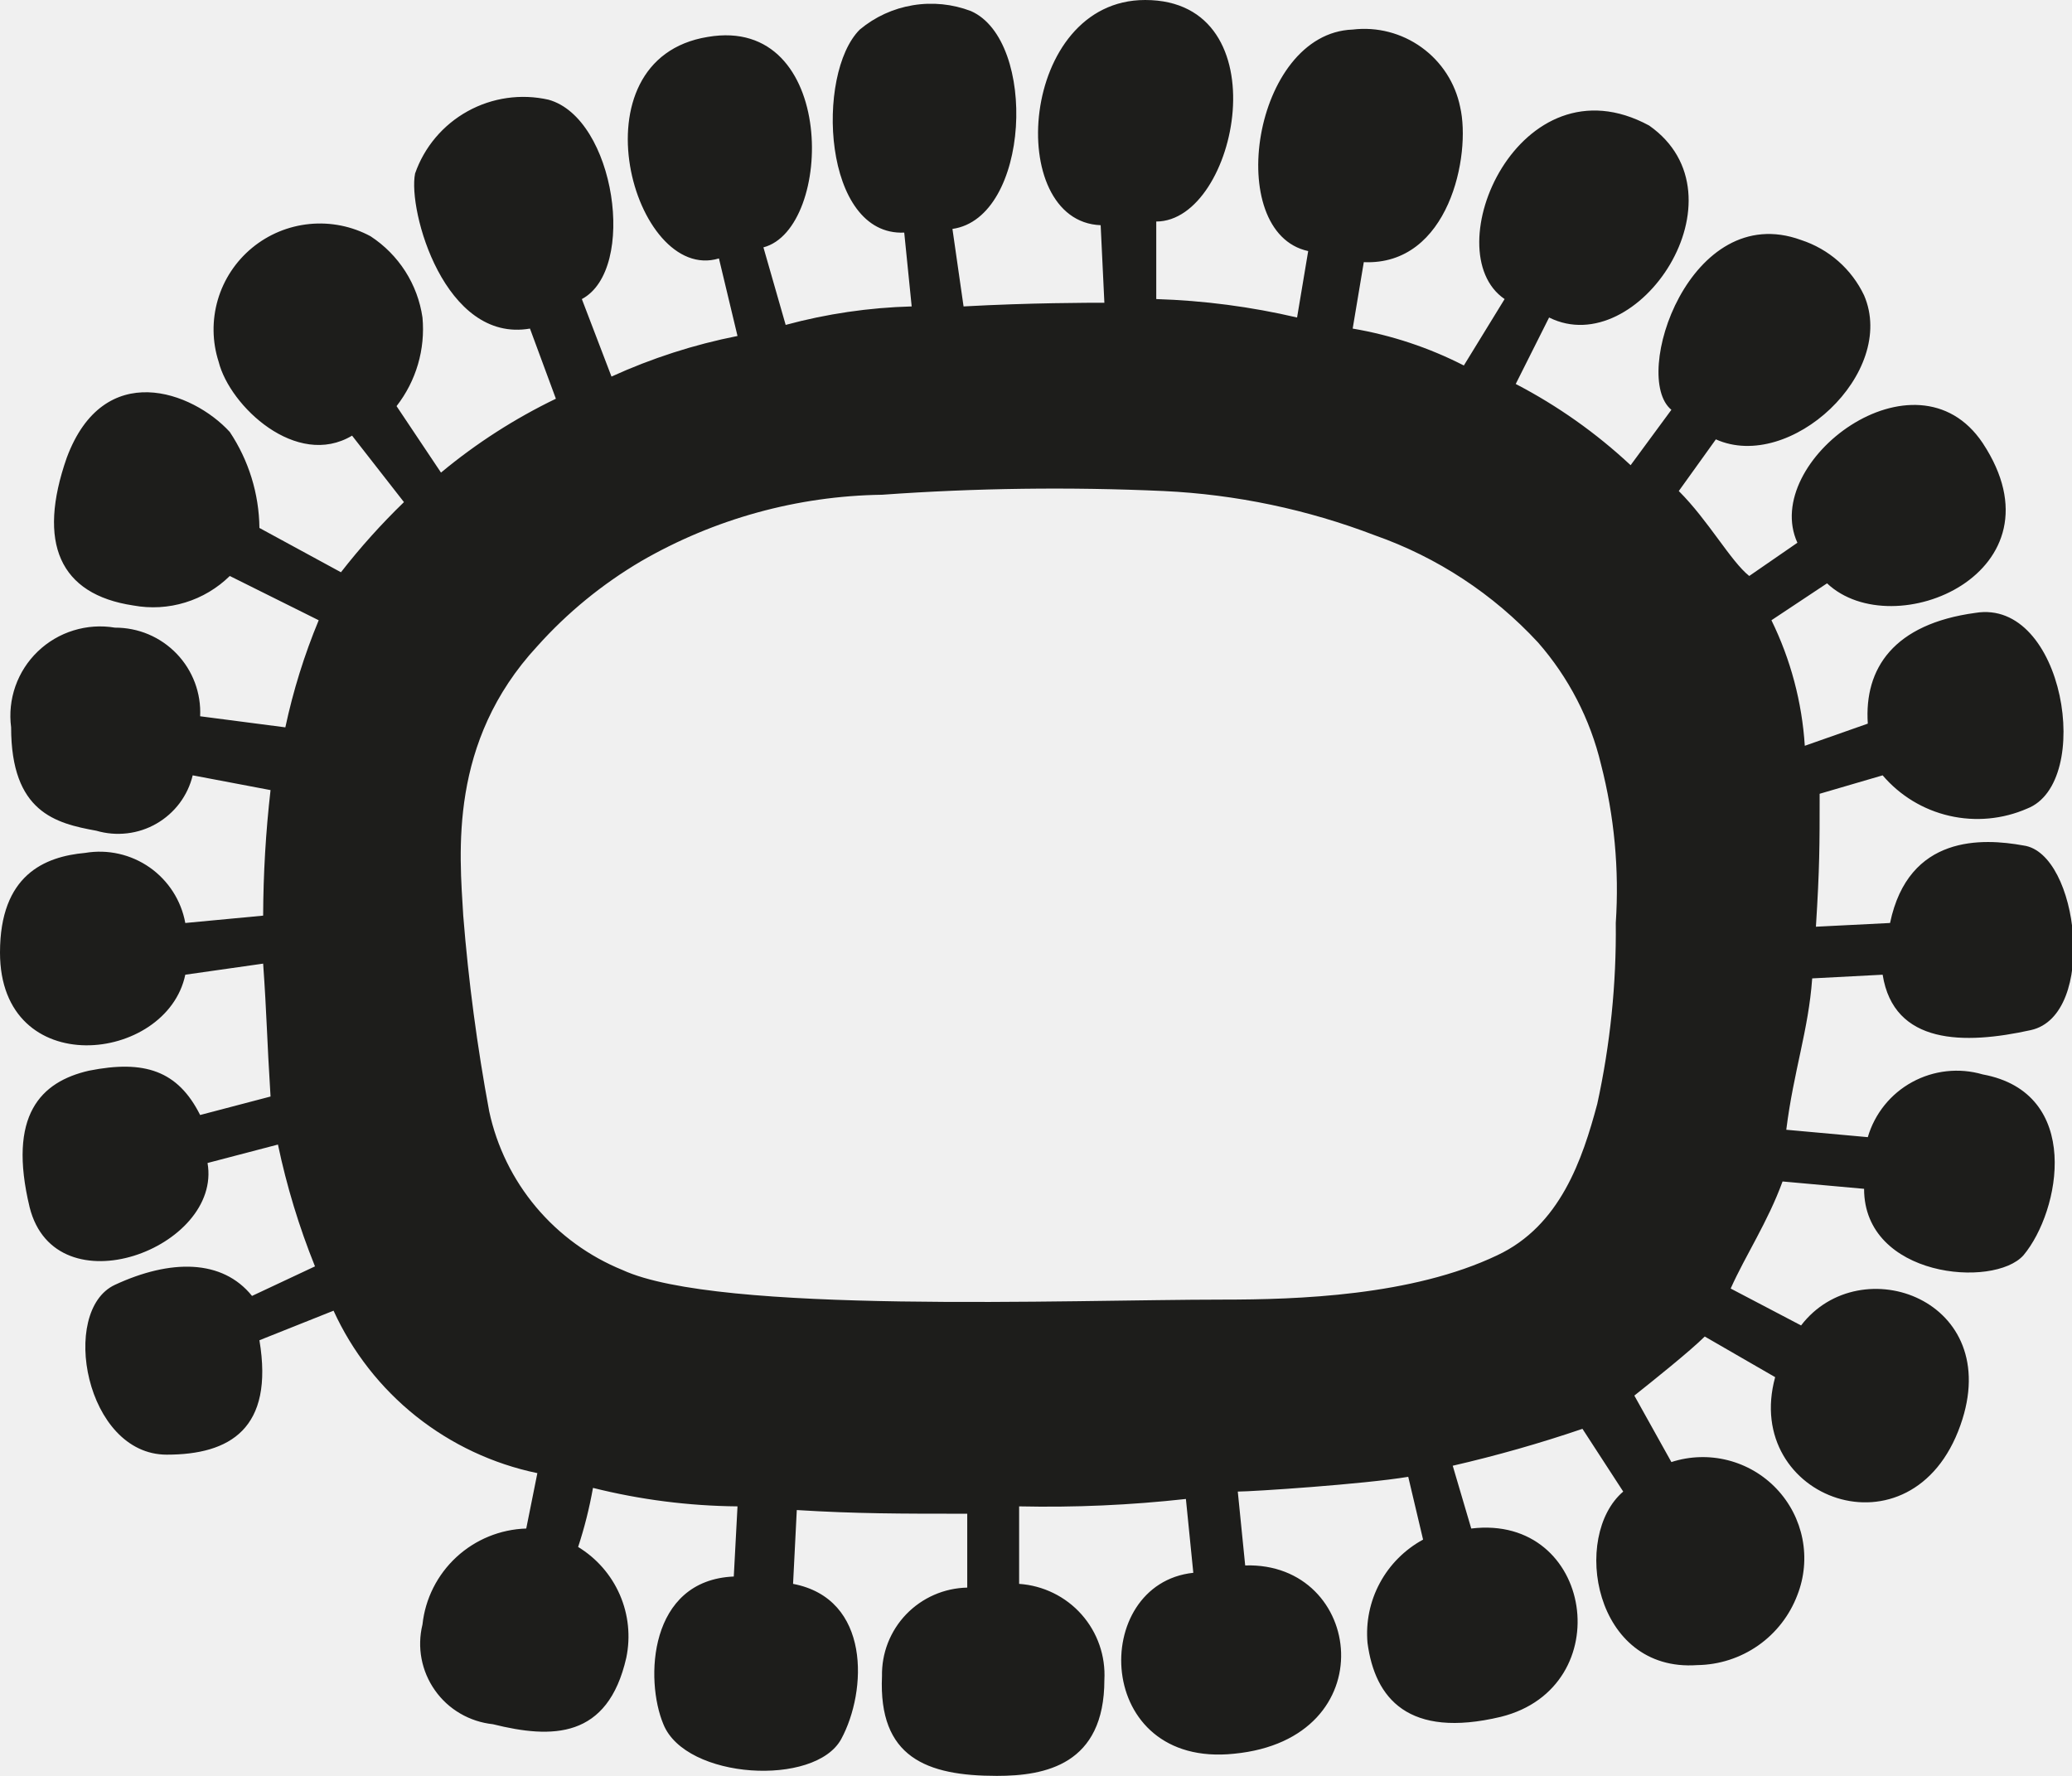
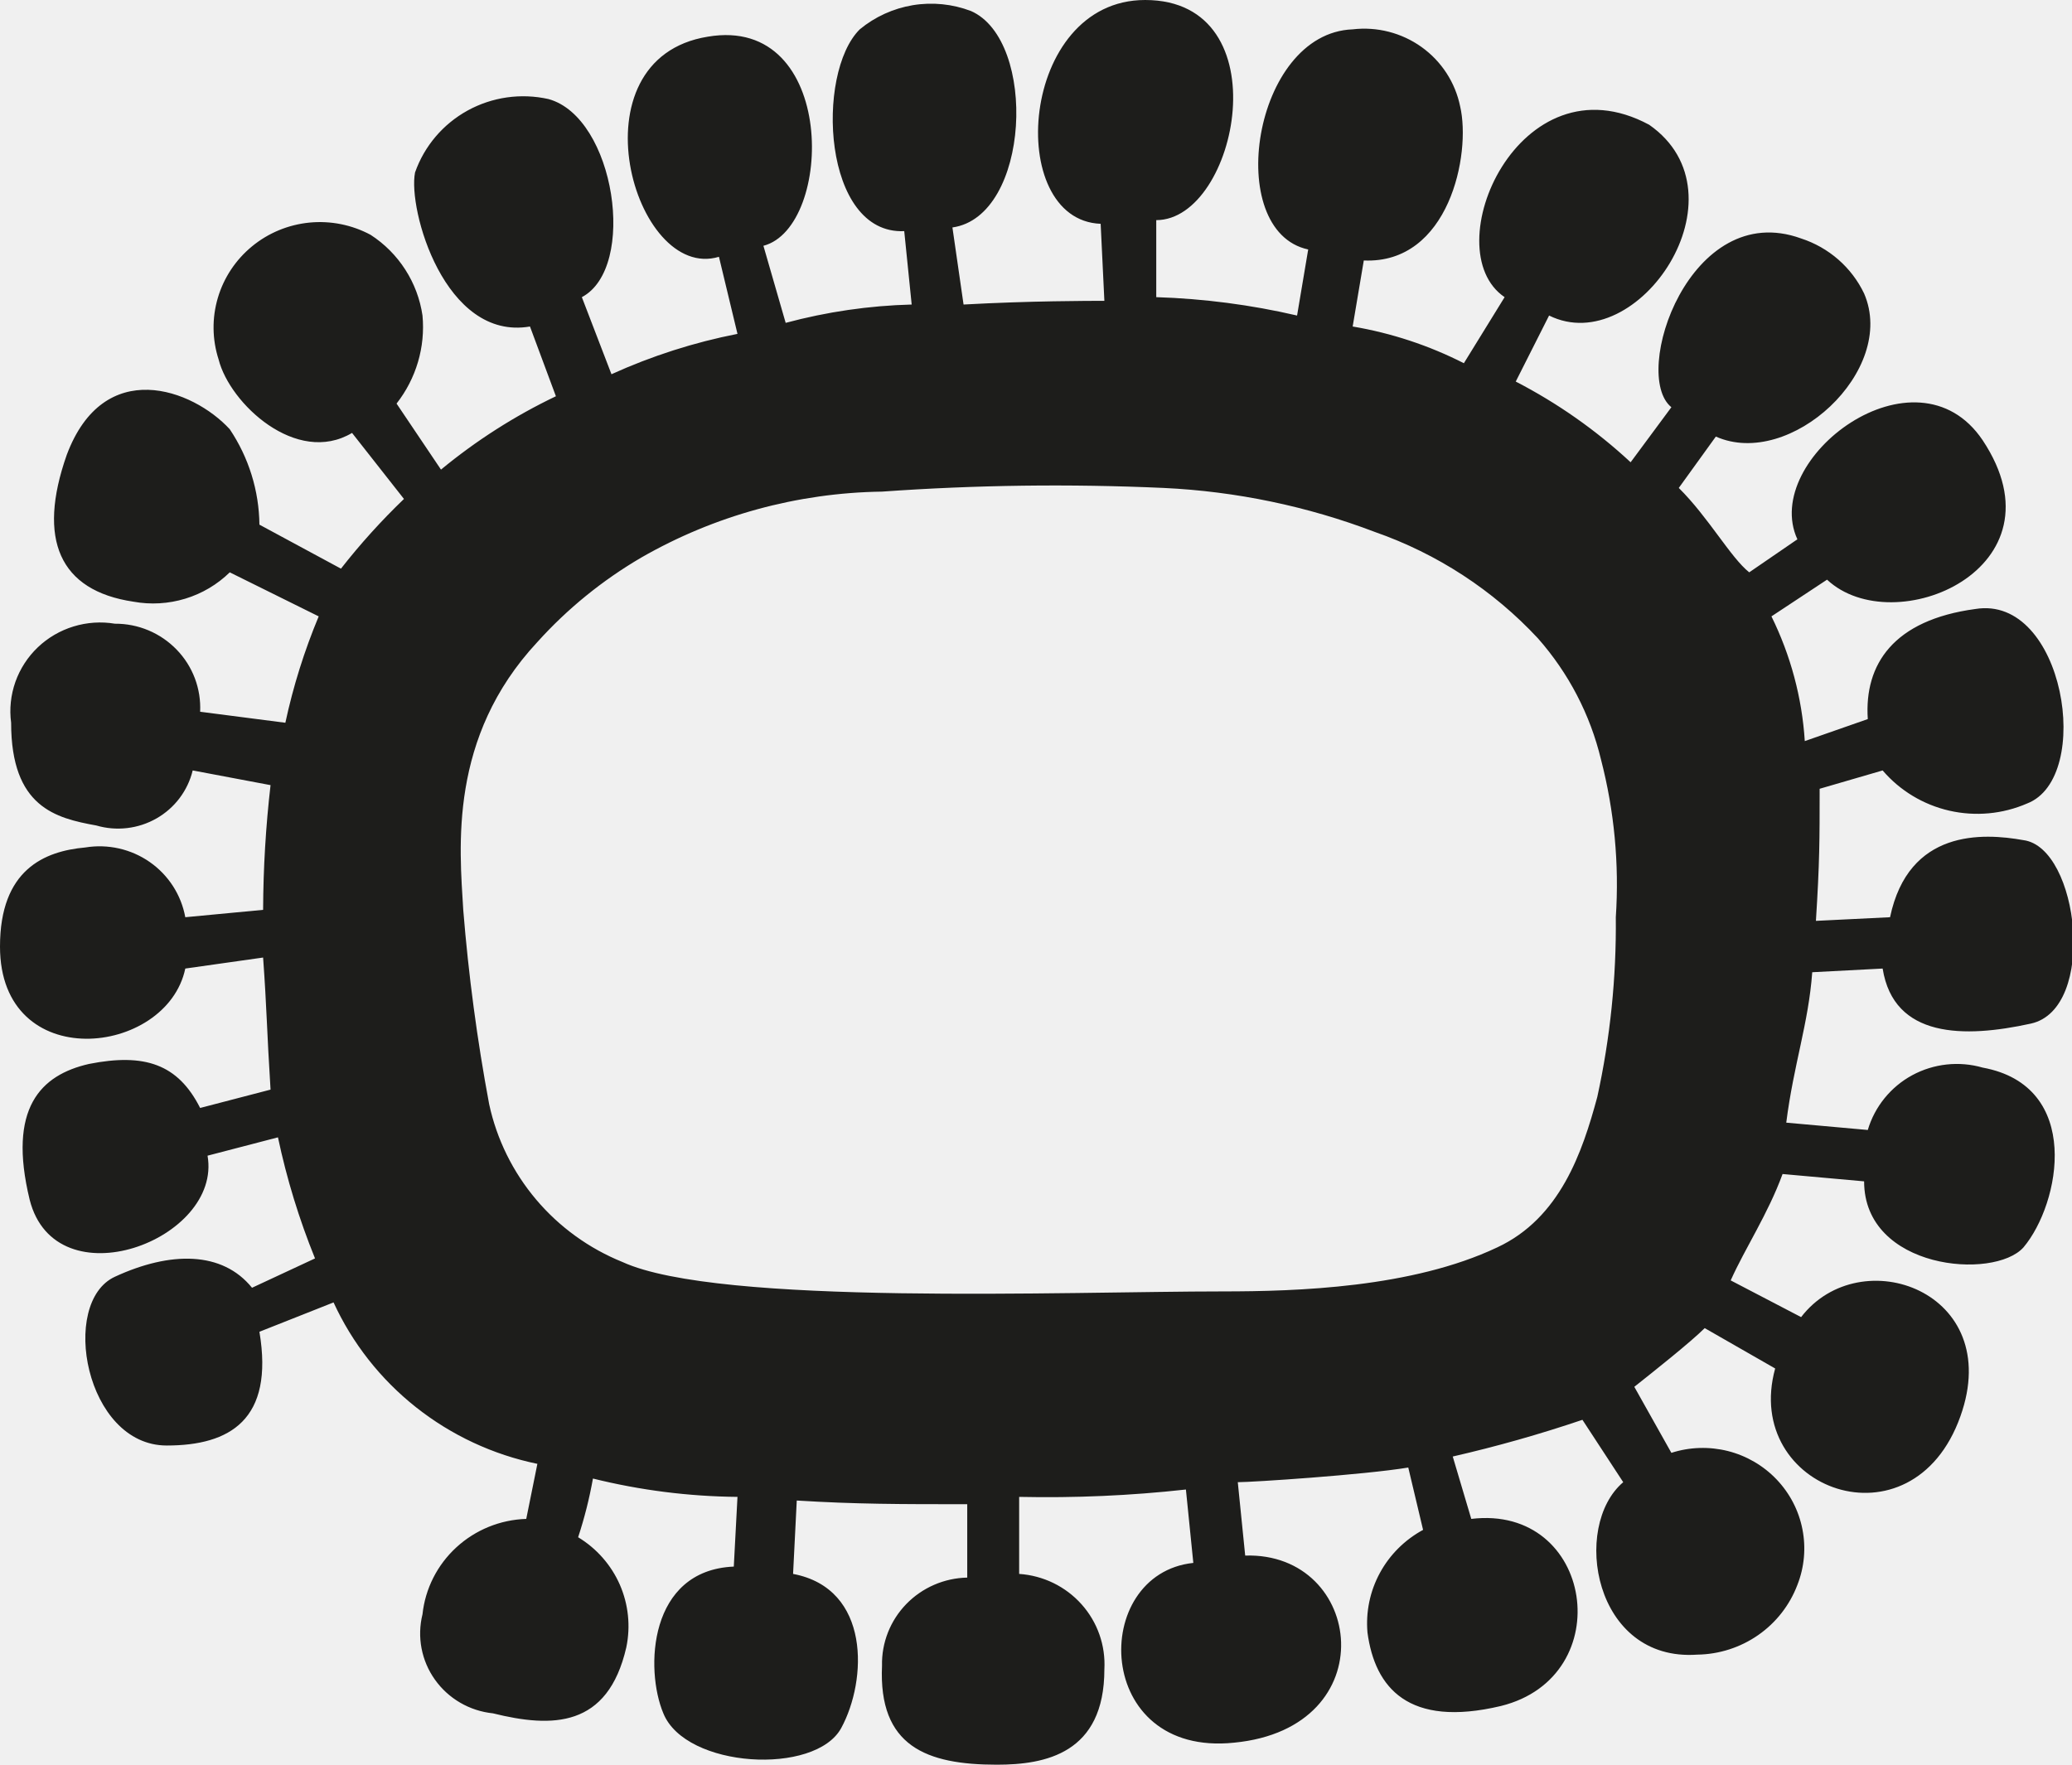
- <svg xmlns="http://www.w3.org/2000/svg" width="49" height="42" viewBox="0 0 49 42" fill="none">
+ <svg xmlns="http://www.w3.org/2000/svg" width="54" height="46" viewBox="0 0 54 46" fill="none">
  <g clip-path="url(#clip0_14_174)">
-     <path d="M38.211 21.829C38.227 23.268 38.08 24.703 37.773 26.108C37.423 27.418 36.897 28.99 35.407 29.688C33.391 30.649 30.674 30.736 28.922 30.736C25.241 30.736 17.002 31.085 14.724 30.037C13.931 29.715 13.229 29.204 12.679 28.55C12.129 27.896 11.748 27.117 11.569 26.283C11.284 24.752 11.079 23.207 10.955 21.655C10.867 20.171 10.604 17.551 12.708 15.281C13.417 14.489 14.245 13.812 15.162 13.272C16.894 12.27 18.856 11.729 20.858 11.701C23.075 11.542 25.299 11.513 27.519 11.613C29.23 11.694 30.916 12.048 32.515 12.661C33.988 13.179 35.312 14.048 36.371 15.193C37.095 16.019 37.606 17.008 37.861 18.075C38.177 19.3 38.295 20.567 38.211 21.829V21.829ZM46.888 25.41C46.33 25.247 45.73 25.313 45.221 25.591C44.711 25.869 44.334 26.338 44.171 26.894L42.243 26.719C42.418 25.322 42.769 24.362 42.856 23.139L44.522 23.052C44.785 24.711 46.45 24.711 48.027 24.362C49.605 24.012 49.166 20.171 47.852 19.996C46.888 19.821 45.135 19.734 44.697 21.829L42.944 21.917C43.032 20.52 43.032 19.996 43.032 18.773L44.522 18.337C44.931 18.817 45.484 19.153 46.1 19.294C46.716 19.436 47.361 19.376 47.94 19.123C49.517 18.511 48.816 14.146 46.713 14.495C44.785 14.757 44.083 15.805 44.171 17.114L42.681 17.638C42.615 16.607 42.347 15.598 41.892 14.669L43.207 13.796C44.785 15.281 48.904 13.534 46.888 10.478C45.31 8.121 41.629 10.915 42.506 12.836L41.367 13.622C40.928 13.272 40.402 12.312 39.701 11.613L40.578 10.391C42.331 11.177 44.872 8.819 44.083 6.985C43.937 6.678 43.73 6.403 43.474 6.178C43.218 5.953 42.918 5.782 42.593 5.676C39.964 4.715 38.562 8.906 39.526 9.692L38.562 11.002C37.748 10.242 36.834 9.595 35.845 9.081V9.081L36.634 7.509C38.737 8.557 41.367 4.628 39 2.969C35.933 1.31 33.917 5.938 35.582 7.073L34.618 8.644C33.792 8.221 32.905 7.927 31.989 7.771L32.252 6.2C34.268 6.287 34.793 3.667 34.531 2.532C34.416 1.964 34.09 1.46 33.619 1.121C33.148 0.781 32.566 0.63 31.989 0.699C29.623 0.786 28.922 5.501 30.937 5.938L30.674 7.509C29.581 7.254 28.466 7.108 27.344 7.073V5.239C29.272 5.239 30.324 0 27.081 0C24.101 0 23.751 5.239 26.029 5.326L26.117 7.16C25.766 7.16 24.364 7.16 22.787 7.247L22.524 5.414C24.364 5.152 24.539 0.96 22.962 0.262C22.524 0.095 22.05 0.047 21.588 0.124C21.125 0.2 20.692 0.399 20.333 0.699C19.281 1.746 19.456 5.588 21.384 5.501L21.56 7.247C20.552 7.274 19.552 7.421 18.58 7.684L18.054 5.85C19.719 5.414 19.807 0.349 16.739 0.873C13.497 1.397 14.987 6.723 17.002 6.112L17.441 7.946C16.413 8.149 15.413 8.472 14.461 8.906L13.76 7.073C15.074 6.374 14.548 2.794 12.971 2.358C12.321 2.211 11.641 2.309 11.059 2.631C10.477 2.953 10.034 3.477 9.816 4.104C9.64 4.977 10.517 8.121 12.533 7.771L13.146 9.43C12.172 9.9 11.26 10.486 10.429 11.177L9.378 9.605C9.842 9.009 10.061 8.26 9.991 7.509C9.935 7.121 9.797 6.749 9.585 6.417C9.373 6.086 9.094 5.804 8.764 5.588C8.323 5.35 7.82 5.249 7.32 5.298C6.82 5.347 6.347 5.543 5.96 5.863C5.574 6.182 5.292 6.609 5.151 7.09C5.011 7.57 5.017 8.081 5.171 8.557C5.434 9.605 7.011 11.089 8.326 10.303L9.553 11.875C9.018 12.393 8.52 12.947 8.063 13.534L6.135 12.486C6.126 11.678 5.883 10.89 5.434 10.216C4.557 9.256 2.454 8.47 1.578 10.827C0.876 12.836 1.402 14.058 3.155 14.32C3.563 14.395 3.984 14.371 4.38 14.249C4.777 14.128 5.138 13.912 5.434 13.622L7.537 14.669C7.197 15.488 6.933 16.335 6.748 17.202L4.733 16.94C4.746 16.668 4.703 16.397 4.608 16.143C4.512 15.889 4.366 15.656 4.177 15.46C3.988 15.264 3.762 15.108 3.511 15.002C3.26 14.896 2.989 14.843 2.717 14.844C2.39 14.789 2.055 14.812 1.738 14.91C1.422 15.007 1.132 15.178 0.894 15.407C0.655 15.636 0.474 15.918 0.364 16.23C0.255 16.541 0.22 16.874 0.263 17.202C0.263 19.21 1.315 19.472 2.279 19.647C2.515 19.716 2.762 19.737 3.007 19.708C3.251 19.68 3.487 19.602 3.7 19.479C3.913 19.357 4.099 19.192 4.247 18.996C4.394 18.799 4.5 18.575 4.557 18.337L6.398 18.686C6.285 19.672 6.227 20.663 6.223 21.655L4.382 21.829C4.286 21.299 3.983 20.827 3.541 20.516C3.098 20.206 2.55 20.081 2.016 20.171C1.052 20.258 0 20.694 0 22.528C0 25.584 3.944 25.148 4.382 23.052L6.223 22.79C6.31 24.012 6.31 24.536 6.398 25.933L4.733 26.37C4.207 25.322 3.418 25.06 2.103 25.322C0.964 25.584 0.175 26.37 0.701 28.553C1.315 30.998 5.258 29.514 4.908 27.505L6.573 27.069C6.78 28.053 7.073 29.017 7.449 29.95L5.96 30.649C5.258 29.776 4.031 29.776 2.717 30.387C1.402 30.998 2.016 34.403 3.944 34.403C5.434 34.403 6.485 33.792 6.135 31.697L7.888 30.998C8.332 31.971 9 32.825 9.837 33.493C10.675 34.16 11.658 34.622 12.708 34.84L12.445 36.15C11.83 36.169 11.243 36.41 10.792 36.827C10.341 37.245 10.056 37.81 9.991 38.42C9.926 38.685 9.918 38.961 9.969 39.23C10.02 39.498 10.128 39.753 10.286 39.976C10.443 40.2 10.647 40.387 10.884 40.525C11.12 40.663 11.384 40.749 11.656 40.778C13.059 41.127 14.373 41.127 14.811 39.206C14.915 38.705 14.862 38.185 14.658 37.716C14.454 37.247 14.11 36.853 13.672 36.586C13.822 36.129 13.939 35.663 14.023 35.189C15.141 35.469 16.288 35.615 17.441 35.626L17.353 37.285C15.337 37.372 15.249 39.73 15.688 40.778C16.214 42.087 19.281 42.262 19.895 41.127C20.508 39.992 20.596 37.809 18.755 37.459L18.843 35.713C20.245 35.8 21.297 35.8 22.874 35.8V37.547C22.604 37.553 22.337 37.611 22.089 37.72C21.842 37.828 21.618 37.984 21.431 38.178C21.243 38.373 21.097 38.603 20.998 38.854C20.9 39.105 20.853 39.373 20.858 39.642C20.771 41.563 21.91 42 23.575 42C24.715 42 26.117 41.738 26.117 39.73C26.148 39.163 25.954 38.607 25.577 38.182C25.2 37.757 24.669 37.498 24.101 37.459V35.626C25.418 35.655 26.736 35.596 28.045 35.451L28.22 37.197C25.766 37.459 25.854 41.825 29.184 41.476C32.778 41.127 32.252 36.936 29.447 37.023L29.272 35.276C29.623 35.276 32.252 35.102 33.303 34.927L33.654 36.412C33.22 36.648 32.864 37.005 32.631 37.439C32.397 37.873 32.296 38.366 32.34 38.857C32.515 40.166 33.303 41.127 35.495 40.603C38.299 39.904 37.686 35.8 34.793 36.15L34.355 34.665C35.392 34.426 36.416 34.135 37.423 33.792L38.387 35.276C37.16 36.324 37.686 39.555 40.139 39.38C40.656 39.373 41.157 39.211 41.58 38.915C42.002 38.619 42.324 38.203 42.506 37.721C42.671 37.299 42.712 36.84 42.625 36.395C42.538 35.951 42.326 35.54 42.014 35.211C41.702 34.881 41.302 34.647 40.862 34.535C40.422 34.423 39.958 34.438 39.526 34.578L38.65 33.006C39.088 32.657 39.964 31.958 40.315 31.609L41.98 32.57C41.191 35.451 45.223 36.936 46.362 33.705C47.414 30.736 43.996 29.514 42.593 31.347L40.928 30.474C41.279 29.688 41.805 28.902 42.155 27.942L44.083 28.116C44.083 30.212 47.151 30.474 47.852 29.688C48.728 28.64 49.254 25.846 46.888 25.41" fill="#1D1D1B" />
+     <path d="M42.111 23.909C42.127 25.483 41.965 27.055 41.628 28.595C41.241 30.029 40.662 31.75 39.02 32.516C36.798 33.568 33.804 33.663 31.873 33.663C27.816 33.663 18.737 34.046 16.226 32.898C15.352 32.545 14.579 31.986 13.973 31.269C13.367 30.552 12.947 29.7 12.749 28.786C12.435 27.109 12.21 25.417 12.073 23.717C11.976 22.091 11.687 19.223 14.005 16.736C14.786 15.869 15.699 15.127 16.709 14.536C18.618 13.438 20.78 12.846 22.987 12.815C25.43 12.641 27.881 12.609 30.327 12.719C32.213 12.808 34.071 13.195 35.833 13.867C37.457 14.434 38.916 15.386 40.082 16.64C40.88 17.545 41.444 18.628 41.724 19.796C42.072 21.138 42.203 22.526 42.111 23.909V23.909ZM51.672 27.829C51.058 27.652 50.397 27.724 49.835 28.028C49.274 28.333 48.858 28.847 48.678 29.455L46.553 29.264C46.747 27.734 47.133 26.682 47.23 25.343L49.065 25.247C49.354 27.064 51.189 27.064 52.928 26.682C54.666 26.299 54.184 22.091 52.735 21.9C51.672 21.709 49.741 21.613 49.258 23.909L47.326 24.004C47.423 22.474 47.423 21.9 47.423 20.561L49.065 20.083C49.515 20.609 50.125 20.977 50.804 21.132C51.483 21.287 52.194 21.221 52.831 20.944C54.57 20.274 53.797 15.493 51.479 15.875C49.354 16.162 48.582 17.31 48.678 18.744L47.036 19.318C46.964 18.189 46.668 17.084 46.167 16.067L47.616 15.11C49.354 16.736 53.894 14.823 51.672 11.476C49.934 8.894 45.877 11.954 46.843 14.058L45.588 14.919C45.105 14.536 44.525 13.484 43.752 12.719L44.718 11.38C46.65 12.241 49.451 9.659 48.582 7.651C48.421 7.314 48.192 7.013 47.91 6.766C47.627 6.519 47.297 6.332 46.94 6.216C44.042 5.164 42.497 9.755 43.559 10.615L42.497 12.05C41.6 11.217 40.593 10.509 39.503 9.946V9.946L40.372 8.225C42.69 9.372 45.588 5.069 42.98 3.252C39.599 1.435 37.378 6.503 39.213 7.746L38.151 9.468C37.24 9.004 36.263 8.682 35.253 8.511L35.543 6.79C37.764 6.886 38.344 4.017 38.054 2.773C37.927 2.151 37.569 1.599 37.05 1.227C36.531 0.855 35.889 0.69 35.253 0.765C32.645 0.861 31.873 6.025 34.094 6.503L33.804 8.225C32.6 7.945 31.37 7.785 30.134 7.746V5.738C32.259 5.738 33.418 0 29.844 0C26.561 0 26.174 5.738 28.685 5.834L28.782 7.842C28.396 7.842 26.85 7.842 25.112 7.938L24.822 5.929C26.85 5.642 27.044 1.052 25.305 0.287C24.823 0.104 24.3 0.051 23.791 0.135C23.281 0.22 22.803 0.437 22.407 0.765C21.248 1.913 21.442 6.121 23.566 6.025L23.76 7.938C22.65 7.967 21.547 8.128 20.476 8.416L19.896 6.407C21.731 5.929 21.828 0.383 18.448 0.956C14.874 1.53 16.516 7.364 18.737 6.694L19.22 8.703C18.088 8.925 16.986 9.278 15.936 9.755L15.164 7.746C16.612 6.981 16.033 3.06 14.294 2.582C13.579 2.422 12.829 2.528 12.187 2.881C11.546 3.234 11.058 3.809 10.817 4.495C10.624 5.451 11.59 8.894 13.812 8.511L14.488 10.329C13.414 10.842 12.409 11.485 11.493 12.241L10.335 10.52C10.846 9.867 11.088 9.047 11.011 8.225C10.949 7.799 10.796 7.391 10.563 7.029C10.33 6.666 10.022 6.356 9.658 6.121C9.172 5.86 8.618 5.749 8.067 5.802C7.516 5.856 6.994 6.071 6.569 6.421C6.143 6.771 5.832 7.239 5.677 7.765C5.522 8.291 5.529 8.85 5.698 9.372C5.988 10.52 7.727 12.146 9.175 11.285L10.528 13.006C9.938 13.573 9.389 14.18 8.886 14.823L6.761 13.676C6.751 12.79 6.483 11.927 5.988 11.189C5.022 10.137 2.704 9.277 1.739 11.859C0.966 14.058 1.545 15.397 3.477 15.684C3.927 15.766 4.39 15.739 4.827 15.606C5.265 15.473 5.663 15.237 5.988 14.919L8.306 16.067C7.932 16.963 7.641 17.891 7.437 18.84L5.216 18.553C5.23 18.256 5.183 17.959 5.078 17.68C4.973 17.402 4.811 17.147 4.603 16.933C4.395 16.718 4.145 16.547 3.869 16.431C3.592 16.315 3.295 16.256 2.994 16.258C2.634 16.198 2.264 16.223 1.916 16.33C1.567 16.437 1.248 16.623 0.985 16.874C0.722 17.125 0.522 17.434 0.401 17.775C0.281 18.117 0.242 18.481 0.29 18.84C0.29 21.04 1.449 21.326 2.511 21.518C2.771 21.594 3.044 21.617 3.314 21.585C3.583 21.554 3.843 21.468 4.078 21.334C4.313 21.2 4.518 21.02 4.68 20.805C4.842 20.59 4.959 20.344 5.022 20.083L7.051 20.466C6.926 21.545 6.862 22.631 6.857 23.717L4.829 23.909C4.723 23.327 4.39 22.81 3.902 22.47C3.414 22.13 2.81 21.994 2.221 22.091C1.159 22.187 0 22.665 0 24.674C0 28.021 4.346 27.543 4.829 25.247L6.857 24.96C6.954 26.299 6.954 26.873 7.051 28.403L5.216 28.881C4.636 27.734 3.767 27.447 2.318 27.734C1.062 28.021 0.193 28.881 0.773 31.272C1.449 33.95 5.795 32.324 5.409 30.125L7.244 29.647C7.472 30.724 7.795 31.78 8.21 32.803L6.568 33.568C5.795 32.611 4.443 32.611 2.994 33.281C1.545 33.95 2.221 37.68 4.346 37.68C5.988 37.68 7.147 37.01 6.761 34.715L8.693 33.95C9.182 35.015 9.918 35.951 10.841 36.682C11.764 37.413 12.848 37.919 14.005 38.158L13.715 39.593C13.037 39.614 12.39 39.878 11.893 40.335C11.396 40.792 11.082 41.411 11.011 42.079C10.939 42.37 10.93 42.672 10.986 42.966C11.042 43.26 11.161 43.539 11.335 43.783C11.509 44.028 11.734 44.233 11.994 44.384C12.255 44.536 12.545 44.63 12.846 44.661C14.391 45.044 15.84 45.044 16.323 42.94C16.437 42.392 16.378 41.822 16.154 41.308C15.929 40.795 15.549 40.362 15.067 40.071C15.232 39.57 15.361 39.059 15.453 38.541C16.686 38.847 17.95 39.007 19.22 39.019L19.124 40.836C16.902 40.931 16.806 43.514 17.288 44.661C17.868 46.096 21.248 46.287 21.924 45.044C22.601 43.8 22.697 41.41 20.669 41.027L20.765 39.114C22.311 39.21 23.47 39.21 25.208 39.21V41.123C24.91 41.129 24.616 41.193 24.343 41.312C24.07 41.431 23.824 41.601 23.617 41.815C23.411 42.028 23.249 42.279 23.141 42.554C23.033 42.829 22.98 43.123 22.987 43.418C22.89 45.522 24.146 46 25.981 46C27.237 46 28.782 45.713 28.782 43.514C28.816 42.893 28.603 42.284 28.187 41.819C27.771 41.353 27.187 41.069 26.561 41.027V39.019C28.012 39.05 29.464 38.987 30.907 38.827L31.1 40.74C28.396 41.027 28.492 45.809 32.162 45.426C36.122 45.044 35.543 40.453 32.452 40.549L32.259 38.636C32.645 38.636 35.543 38.445 36.702 38.254L37.088 39.879C36.61 40.138 36.218 40.529 35.961 41.004C35.703 41.48 35.592 42.02 35.639 42.557C35.833 43.992 36.702 45.044 39.116 44.47C42.207 43.705 41.531 39.21 38.344 39.593L37.861 37.967C39.003 37.705 40.132 37.386 41.241 37.01L42.304 38.636C40.952 39.784 41.531 43.322 44.235 43.131C44.804 43.123 45.357 42.945 45.822 42.621C46.288 42.297 46.643 41.841 46.843 41.314C47.025 40.852 47.07 40.348 46.974 39.861C46.879 39.374 46.645 38.925 46.301 38.564C45.957 38.203 45.517 37.947 45.032 37.824C44.546 37.702 44.036 37.718 43.559 37.871L42.593 36.15C43.076 35.767 44.042 35.002 44.428 34.62L46.264 35.672C45.394 38.827 49.837 40.453 51.093 36.915C52.252 33.663 48.485 32.324 46.94 34.333L45.105 33.376C45.491 32.516 46.071 31.655 46.457 30.603L48.582 30.794C48.582 33.089 51.962 33.376 52.735 32.516C53.701 31.368 54.28 28.308 51.672 27.829" fill="#1D1D1B" />
  </g>
  <defs>
    <clipPath id="clip0_14_174">
-       <rect width="49" height="42" fill="white" />
+       <rect width="54" height="46" fill="white" />
    </clipPath>
  </defs>
</svg>
